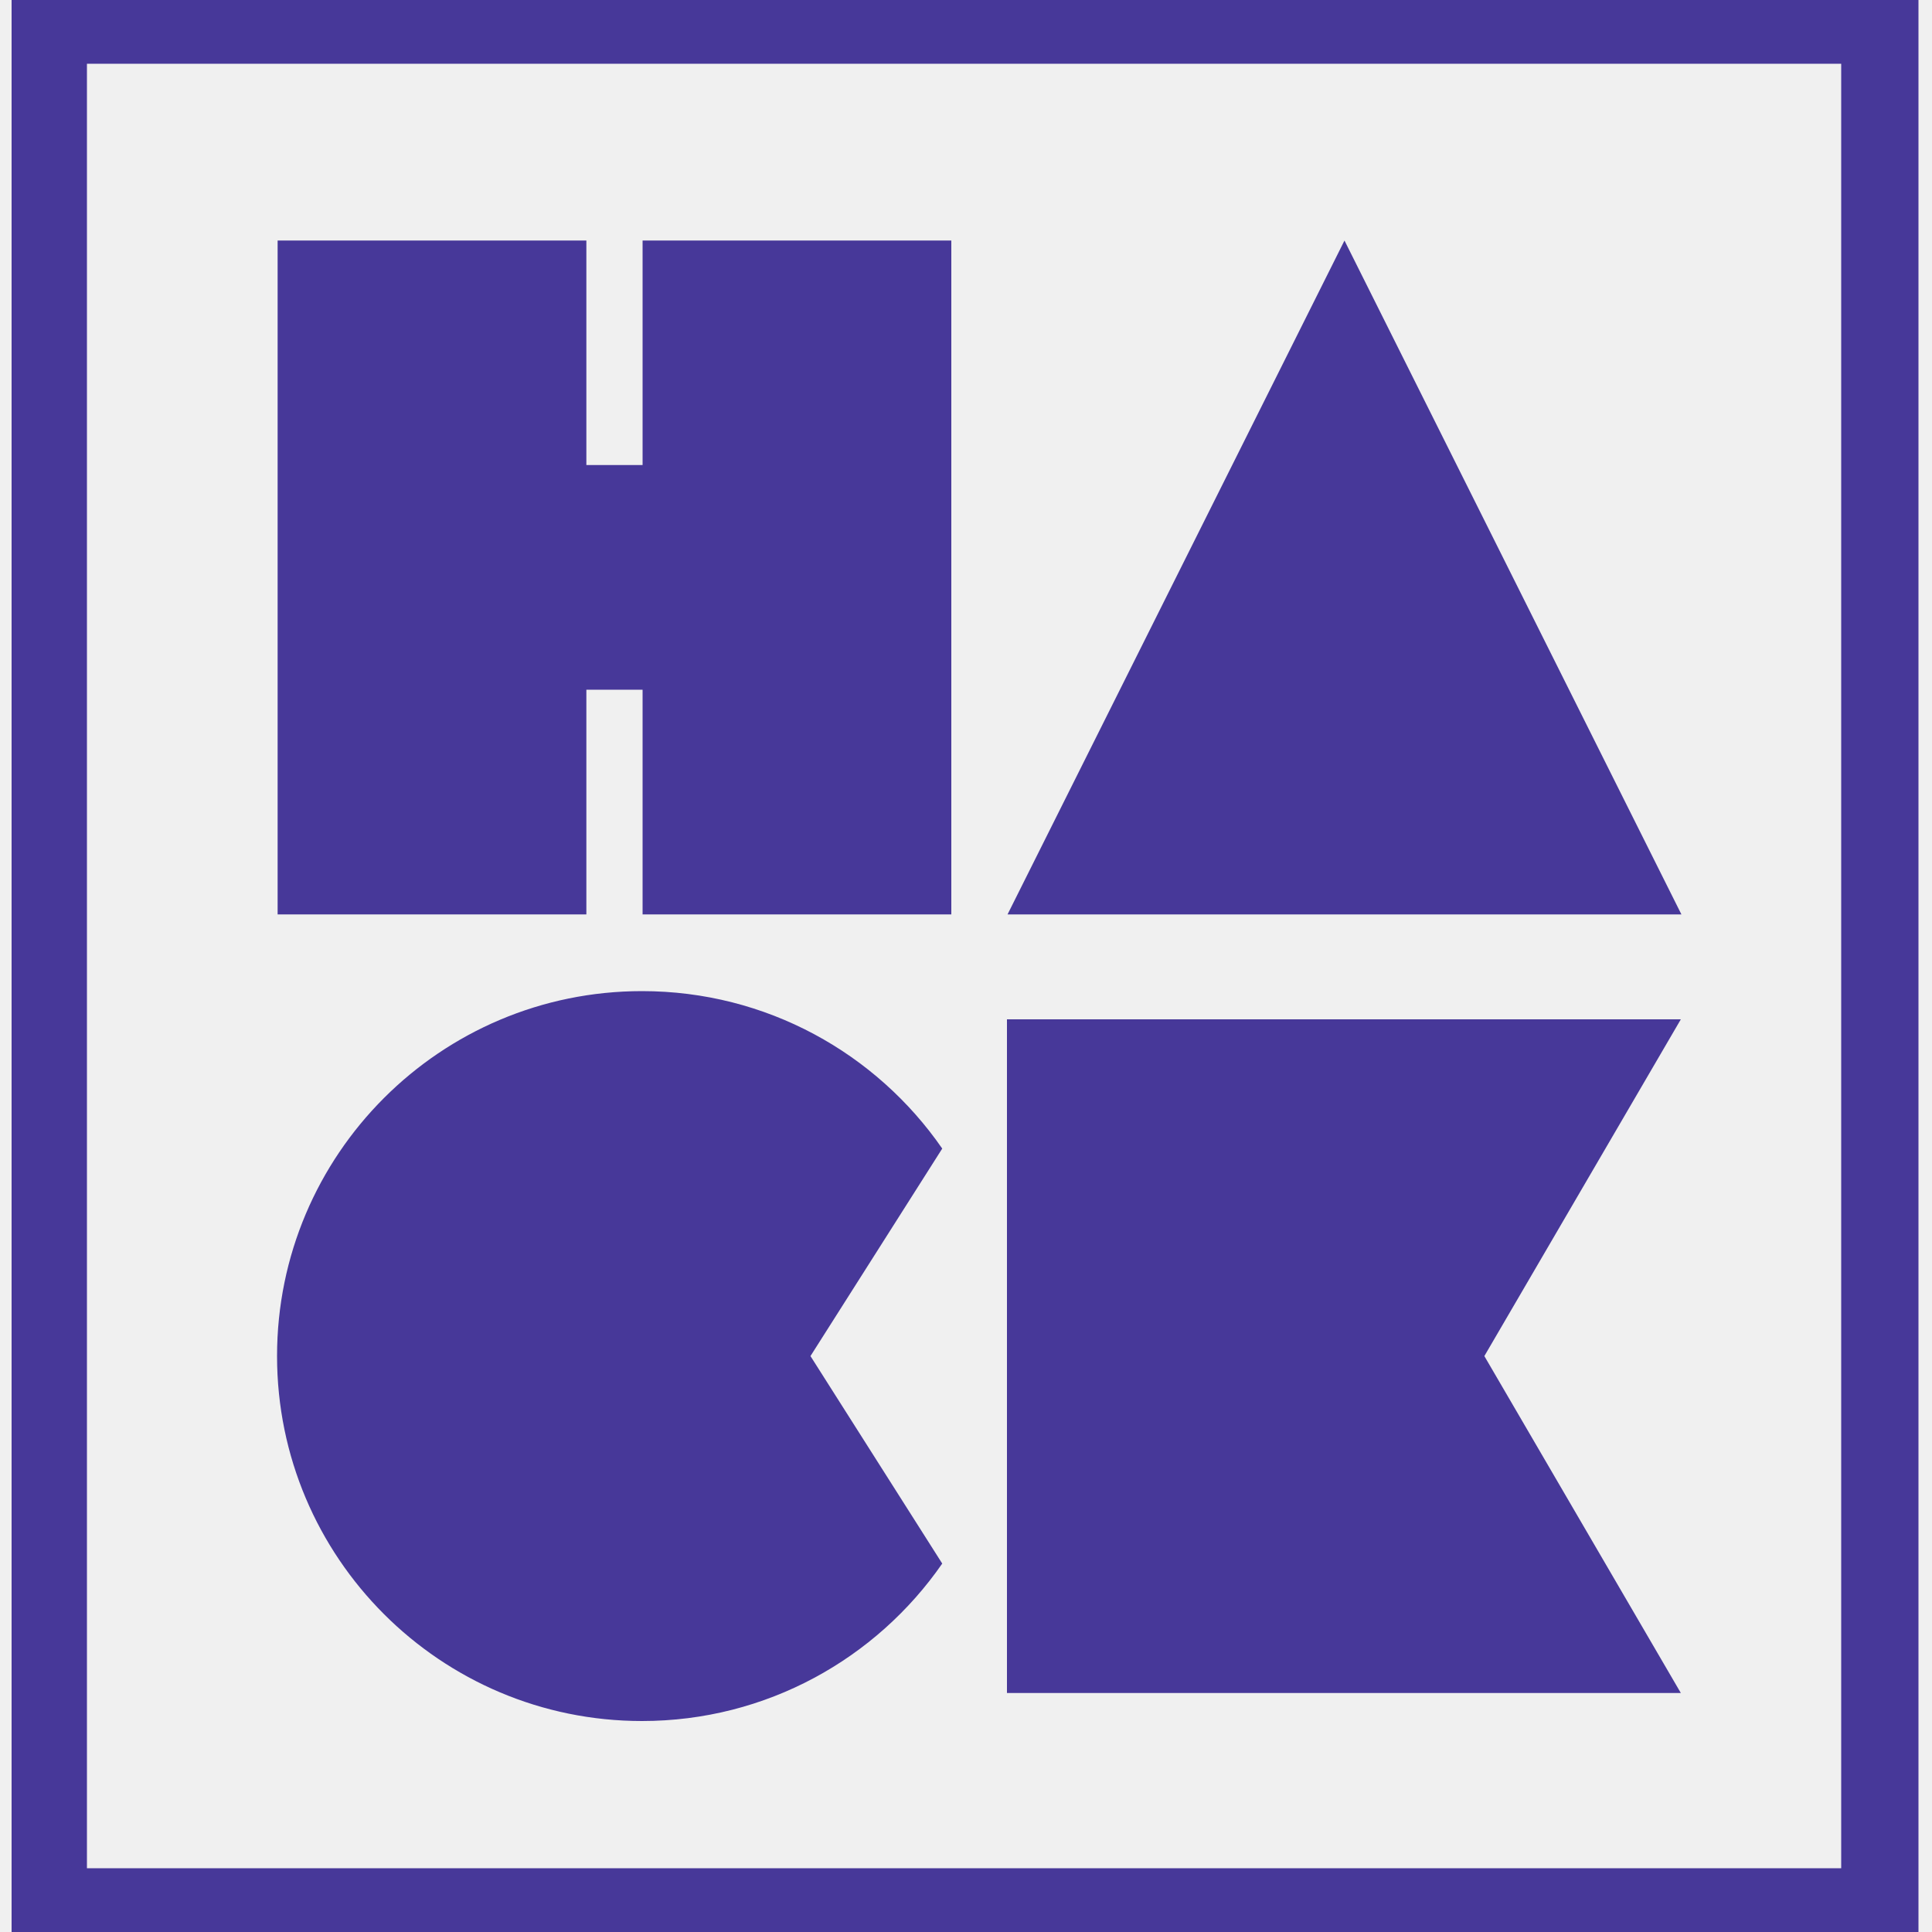
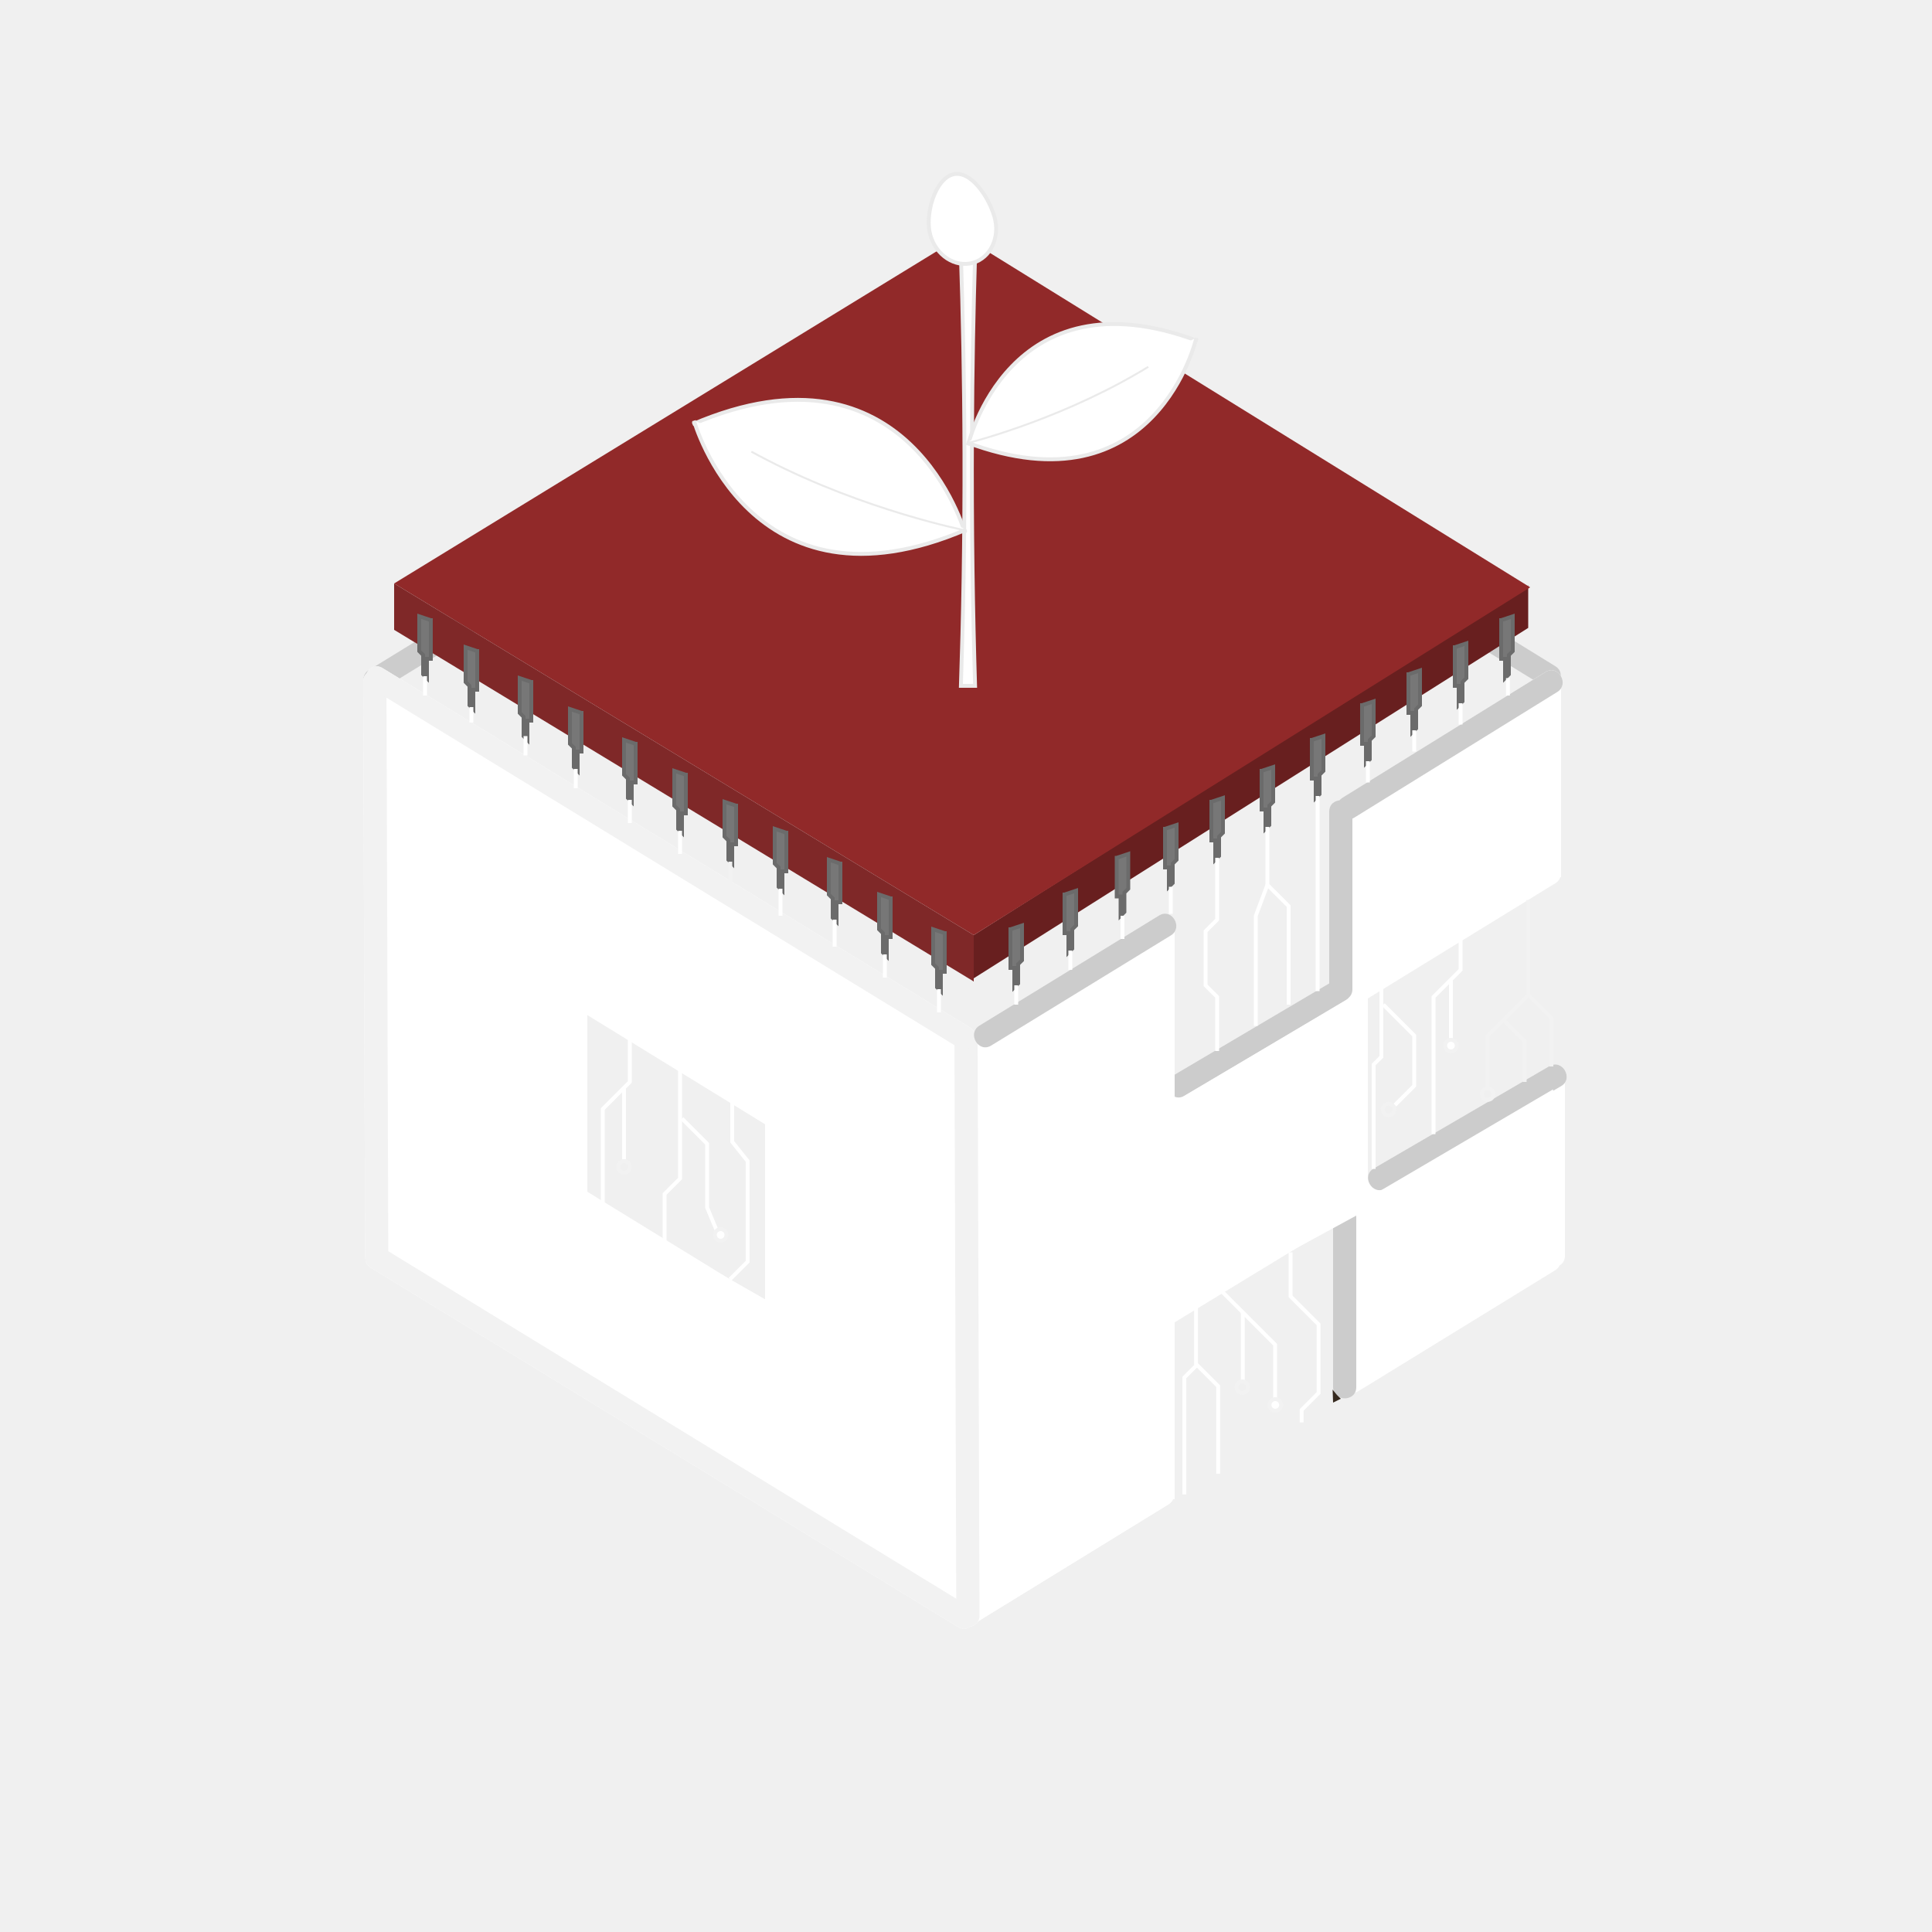
- <svg xmlns="http://www.w3.org/2000/svg" version="1.1" id="Layer_1" x="0px" y="0px" viewBox="0 0 1000 1000" enable-background="new 0 0 1000 1000" xml:space="preserve">
+ <svg xmlns="http://www.w3.org/2000/svg" xmlns:xlink="http://www.w3.org/1999/xlink" version="1.1" id="Layer_1" x="0px" y="0px" width="500px" height="500px" viewBox="0 0 500 500" enable-background="new 0 0 500 500" xml:space="preserve">
+   <rect display="none" fill="#333333" width="500" height="500" />
  <g>
-     <g>
-       <polygon fill="#473899" points="332.6,124.5 332.6,240.7 303.5,240.7 303.5,124.5 143.7,124.5 143.7,473.3 303.5,473.3 303.5,357    332.6,357 332.6,473.3 492.4,473.3 492.4,124.5   " />
-       <polygon fill="#473899" points="521.5,473.3 695.9,124.5 870.3,473.3   " />
-       <g>
-         <polygon fill="#473899" points="521.2,876.3 521.2,527.6 870,527.6 768.3,701.9 870,876.3    " />
-         <path fill="#473899" d="M419.5,701.9l68.2-107.4c-34.1-49.3-91-81.5-155.4-81.5c-104.3,0-188.9,84.6-188.9,188.9     c0,104.3,84.6,188.9,188.9,188.9c64.4,0,121.3-32.3,155.4-81.5L419.5,701.9z" />
-       </g>
-     </g>
-     <path fill="#473899" d="M993,1000H6V0h987V1000z M45,967h908V33H45V967z" />
+     <defs>
+       <rect id="SVGID_1_" width="500" height="500" />
+     </defs>
+     <clipPath id="SVGID_2_">
+       <use xlink:href="#SVGID_1_" overflow="visible" />
+     </clipPath>
+     <path clip-path="url(#SVGID_2_)" fill="#CCCCCC" d="M248.486,84.59c16.96,10.446,33.921,20.892,50.882,31.338   c27.085,16.682,54.171,33.364,81.257,50.046l18.861,11.616c3.296,2.031,6.313-3.157,3.027-5.181   c-16.96-10.446-33.922-20.892-50.882-31.338c-27.085-16.682-54.171-33.363-81.257-50.045l-18.861-11.617   C248.217,77.379,245.2,82.567,248.486,84.59" />
+     <path clip-path="url(#SVGID_2_)" fill="#CCCCCC" d="M98.514,178.59c17.275-10.613,34.55-21.227,51.825-31.84   c27.386-16.826,54.773-33.651,82.159-50.476c6.339-3.895,12.678-7.789,19.016-11.684c3.285-2.018,0.274-7.209-3.027-5.181   c-17.276,10.614-34.55,21.227-51.826,31.84c-27.385,16.826-54.772,33.651-82.159,50.477c-6.339,3.894-12.677,7.789-19.015,11.683   C92.202,175.427,95.212,180.619,98.514,178.59" />
+     <line clip-path="url(#SVGID_2_)" fill="none" stroke="#FFFFFF" stroke-width="6" stroke-miterlimit="10" x1="251" y1="272" x2="98" y2="178" />
+     <line clip-path="url(#SVGID_2_)" fill="none" stroke="#FFFFFF" stroke-width="6" stroke-miterlimit="10" x1="251" y1="418" x2="98" y2="324" />
+     <line clip-path="url(#SVGID_2_)" fill="none" stroke="#CCCCCC" stroke-width="6" stroke-miterlimit="10" x1="251" y1="84" x2="251" y2="232" />
+     <path clip-path="url(#SVGID_2_)" fill="none" stroke="#FFFFFF" stroke-width="6" stroke-miterlimit="10" d="M99,325V177V325z" />
+     <line clip-path="url(#SVGID_2_)" fill="none" stroke="#FFFFFF" stroke-width="6" stroke-miterlimit="10" x1="401" y1="177" x2="401" y2="227" />
+     <path clip-path="url(#SVGID_2_)" fill="#FFFFFF" d="M146,258.333v50.001c0,3.86,6,3.867,6,0v-50.001   C152,254.473,146,254.466,146,258.333" />
+     <path clip-path="url(#SVGID_2_)" fill="#FFFFFF" d="M198,289.281v50.001c0,3.86,6,3.867,6,0v-50.001   C204,285.42,198,285.414,198,289.281" />
+     <path clip-path="url(#SVGID_2_)" fill="#FFFFFF" d="M147.485,259.924c17.333,10.649,34.667,21.298,52,31.947   c3.299,2.026,6.316-3.161,3.028-5.181c-17.333-10.649-34.667-21.299-52-31.947C147.214,252.716,144.198,257.902,147.485,259.924" />
+     <path clip-path="url(#SVGID_2_)" fill="#FFFFFF" d="M201.759,338.986c-17.334-10.649-34.667-21.298-52.001-31.947   c-1.649-1.014-3.158,1.58-1.514,2.59c17.333,10.649,34.667,21.299,52,31.948C201.894,342.59,203.403,339.997,201.759,338.986" />
+     <line clip-path="url(#SVGID_2_)" fill="none" stroke="#FFFFFF" stroke-width="6" stroke-miterlimit="10" x1="351" y1="210" x2="351" y2="358" />
+     <path clip-path="url(#SVGID_2_)" fill="#FFFFFF" d="M399.486,223.41c-21.438,13.17-42.875,26.341-64.313,39.512   c-17.18,10.556-34.36,21.112-51.542,31.666c-12.382,7.607-24.764,15.215-37.145,22.822c-3.285,2.018-0.274,7.209,3.027,5.181   c17.748-10.903,35.494-21.806,53.24-32.709c24.511-15.06,49.021-30.118,73.531-45.176c8.743-5.372,17.486-10.744,26.229-16.115   C405.798,226.573,402.788,221.381,399.486,223.41" />
+     <path clip-path="url(#SVGID_2_)" fill="#FFFFFF" d="M252.514,373.591c16.932-10.316,33.862-20.632,50.793-30.947   c27.17-16.554,54.339-33.107,81.509-49.66c6.233-3.798,12.466-7.596,18.698-11.393c3.293-2.007,0.281-7.197-3.027-5.182   c-16.932,10.316-33.862,20.632-50.793,30.947c-27.17,16.554-54.339,33.107-81.509,49.66c-6.232,3.798-12.466,7.595-18.698,11.393   C246.194,370.416,249.205,375.606,252.514,373.591" />
+     <path clip-path="url(#SVGID_2_)" fill="#FFFFFF" d="M351.608,359.999l50.851-31.242c3.285-2.019,0.274-7.21-3.028-5.181   c-16.95,10.414-33.9,20.827-50.851,31.241C345.295,356.836,348.306,362.027,351.608,359.999" />
+     <polyline clip-path="url(#SVGID_2_)" fill="none" stroke="#FFFFFF" stroke-width="6" stroke-miterlimit="10" points="   400.945,180.166 383.6,190.823 367.088,200.967 350.094,211.408  " />
+     <path clip-path="url(#SVGID_2_)" fill="#FFFFFF" d="M405,325v-45c0-3.86-6-3.867-6,0v45C399,328.86,405,328.867,405,325" />
+     <path clip-path="url(#SVGID_2_)" fill="#CCCCCC" d="M345,315v44c0,3.86,6,3.867,6,0v-44C351,311.14,345,311.133,345,315" />
+     <line clip-path="url(#SVGID_2_)" fill="#FFFFFF" x1="357" y1="305" x2="402.5" y2="278.5" />
+     <path clip-path="url(#SVGID_2_)" fill="#FFFFFF" d="M358.514,307.591c15.167-8.834,30.334-17.667,45.5-26.5   c3.336-1.942,0.318-7.13-3.027-5.182c-15.167,8.834-30.334,17.667-45.5,26.5C352.15,304.352,355.168,309.539,358.514,307.591" />
+     <line clip-path="url(#SVGID_2_)" fill="#FFFFFF" x1="305" y1="281" x2="346.5" y2="256.5" />
+     <path clip-path="url(#SVGID_2_)" fill="#FFFFFF" d="M306.514,283.591c13.834-8.167,27.667-16.334,41.5-24.5   c3.323-1.962,0.308-7.15-3.027-5.182c-13.834,8.167-27.667,16.334-41.5,24.5C300.163,280.371,303.179,285.56,306.514,283.591" />
+     <polyline clip-path="url(#SVGID_2_)" fill="#FFFFFF" points="250,418 266.994,407.56 283.506,397.415 300.852,386.758  " />
+     <path clip-path="url(#SVGID_2_)" fill="#FFFFFF" d="M251.514,420.591c16.951-10.414,33.901-20.828,50.852-31.242   c3.285-2.019,0.274-7.21-3.028-5.181c-16.95,10.414-33.9,20.827-50.85,31.241C245.202,417.428,248.212,422.619,251.514,420.591" />
+     <line clip-path="url(#SVGID_2_)" fill="#FFFFFF" x1="301" y1="240" x2="301" y2="388" />
+     <polyline clip-path="url(#SVGID_2_)" fill="#FFFFFF" points="300.852,242.758 283.506,253.415 266.994,263.56 250,274  " />
+     <path clip-path="url(#SVGID_2_)" fill="#FFFFFF" d="M299.337,240.167c-16.95,10.414-33.9,20.828-50.851,31.242   c-3.285,2.019-0.274,7.21,3.028,5.182c16.951-10.414,33.901-20.828,50.852-31.242C305.65,243.331,302.64,238.139,299.337,240.167" />
+     <polyline clip-path="url(#SVGID_2_)" fill="#FFFFFF" points="203.404,242.758 201,387.28 250,417 250,270  " />
+     <polyline clip-path="url(#SVGID_2_)" fill="#FFFFFF" points="99,177 99,325 149,352 150.085,210  " />
+     <polygon clip-path="url(#SVGID_2_)" fill="#FFFFFF" points="149,308.334 143.574,352 208.333,393.667 208,342  " />
+     <polygon clip-path="url(#SVGID_2_)" fill="#FFFFFF" points="143.574,206 144,258 218,296 208.333,245.787  " />
+     <polygon clip-path="url(#SVGID_2_)" fill="#FFFFFF" points="250,274 250,417 300.852,385.758 300.852,246.333  " />
+     <polyline clip-path="url(#SVGID_2_)" fill="#FFFFFF" points="300.344,288.455 351,258.379 350,314 298.947,341.787  " />
+     <polygon clip-path="url(#SVGID_2_)" fill="#FFFFFF" points="353.667,211.408 354,251 400.945,222.333 400.945,183.666  " />
+     <polygon clip-path="url(#SVGID_2_)" fill="#FFFFFF" points="353.667,311.408 354,351 400.945,322.333 400.945,283.667  " />
+     <line clip-path="url(#SVGID_2_)" fill="#FFFFFF" x1="250.011" y1="269.375" x2="250.489" y2="418.125" />
+     <path clip-path="url(#SVGID_2_)" fill="#FFFFFF" d="M247.011,269.375c0.14,43.504,0.28,87.007,0.42,130.51l0.059,18.24   c0.012,3.859,6.012,3.867,6,0c-0.14-43.504-0.279-87.007-0.42-130.51l-0.059-18.24   C252.999,265.516,246.999,265.508,247.011,269.375" />
+     <line clip-path="url(#SVGID_2_)" fill="#FFFFFF" x1="97.011" y1="176.375" x2="97.49" y2="325.125" />
+     <path clip-path="url(#SVGID_2_)" fill="#FFFFFF" d="M94.011,176.375c0.14,43.503,0.28,87.006,0.42,130.509l0.059,18.24   c0.012,3.859,6.012,3.867,6,0c-0.14-43.504-0.28-87.006-0.42-130.511c-0.02-6.079-0.039-12.159-0.059-18.239   C99.999,172.516,93.999,172.507,94.011,176.375" />
+     <line clip-path="url(#SVGID_2_)" fill="#FFFFFF" x1="97.5" y1="325.5" x2="249.5" y2="418.5" />
+     <path clip-path="url(#SVGID_2_)" fill="#FFFFFF" d="M95.986,328.091c17.103,10.464,34.205,20.928,51.309,31.393   c27.278,16.689,54.555,33.38,81.834,50.069c6.286,3.846,12.571,7.691,18.857,11.538c3.302,2.021,6.32-3.167,3.027-5.182   c-17.103-10.465-34.206-20.928-51.309-31.393c-27.279-16.689-54.556-33.38-81.834-50.069c-6.286-3.846-12.572-7.691-18.858-11.538   C95.712,320.889,92.693,326.076,95.986,328.091" />
+     <line clip-path="url(#SVGID_2_)" fill="#FFFFFF" x1="97.5" y1="175.5" x2="249.5" y2="268.5" />
+     <path clip-path="url(#SVGID_2_)" fill="#FFFFFF" d="M95.986,178.09c17.103,10.464,34.205,20.929,51.309,31.393   c27.278,16.69,54.555,33.38,81.834,50.069c6.286,3.846,12.571,7.691,18.857,11.537c3.302,2.021,6.32-3.167,3.027-5.181   c-17.103-10.464-34.206-20.928-51.309-31.393c-27.279-16.69-54.556-33.38-81.834-50.07c-6.286-3.845-12.572-7.691-18.858-11.537   C95.712,170.888,92.693,176.076,95.986,178.09" />
+     <line clip-path="url(#SVGID_2_)" fill="#FFFFFF" x1="255" y1="268" x2="301.5" y2="239.5" />
+     <path clip-path="url(#SVGID_2_)" fill="#FFFFFF" d="M256.514,270.591c15.5-9.5,31-19,46.5-28.5   c3.287-2.015,0.276-7.207-3.027-5.181c-15.5,9.5-31,19-46.5,28.5C250.199,267.424,253.21,272.615,256.514,270.591" />
+     <line clip-path="url(#SVGID_2_)" fill="#FFFFFF" x1="349" y1="209" x2="401.5" y2="176.5" />
+     <path clip-path="url(#SVGID_2_)" fill="#FFFFFF" d="M350.514,211.59c17.5-10.833,35-21.667,52.5-32.5   c3.277-2.028,0.268-7.221-3.027-5.181c-17.5,10.834-35,21.667-52.5,32.5C344.209,208.438,347.219,213.63,350.514,211.59" />
+     <line clip-path="url(#SVGID_2_)" fill="#FFFFFF" x1="347" y1="210" x2="347" y2="256" />
+     <path clip-path="url(#SVGID_2_)" fill="#FFFFFF" d="M344,210v46c0,3.86,6,3.867,6,0v-46C350,206.139,344,206.133,344,210" />
+     <polygon clip-path="url(#SVGID_2_)" fill="#FFFFFF" points="347,362 345,363 344.875,359.625 346,361  " />
+     <path clip-path="url(#SVGID_2_)" fill="#CCCCCC" d="M358.514,307.591c15.167-8.834,30.334-17.667,45.5-26.5   c3.336-1.942,0.318-7.13-3.027-5.182c-15.167,8.834-30.334,17.667-45.5,26.5C352.15,304.352,355.168,309.539,358.514,307.591" />
+     <path clip-path="url(#SVGID_2_)" fill="#CCCCCC" d="M306.514,283.591c13.834-8.167,27.667-16.334,41.5-24.5   c3.323-1.962,0.308-7.15-3.027-5.182c-13.834,8.167-27.667,16.334-41.5,24.5C300.163,280.371,303.179,285.56,306.514,283.591" />
+     <path clip-path="url(#SVGID_2_)" fill="#FFFFFF" d="M251.514,420.591c16.951-10.414,33.901-20.828,50.852-31.242   c3.285-2.019,0.274-7.21-3.028-5.181c-16.95,10.414-33.9,20.827-50.85,31.241C245.202,417.428,248.212,422.619,251.514,420.591" />
+     <line clip-path="url(#SVGID_2_)" fill="none" stroke="#FFFFFF" stroke-width="6" stroke-miterlimit="10" x1="301" y1="240" x2="301" y2="388" />
+     <path clip-path="url(#SVGID_2_)" fill="#FFFFFF" d="M299.337,240.167c-16.95,10.414-33.9,20.828-50.851,31.242   c-3.285,2.019-0.274,7.21,3.028,5.182c16.951-10.414,33.901-20.828,50.852-31.242C305.65,243.331,302.64,238.139,299.337,240.167" />
+     <polyline clip-path="url(#SVGID_2_)" fill="#FFFFFF" points="203.404,242.758 201,387.28 250,417 250,270  " />
+     <polyline clip-path="url(#SVGID_2_)" fill="#FFFFFF" points="99,177 99,325 149,352 150.085,210  " />
+     <polygon clip-path="url(#SVGID_2_)" fill="#FFFFFF" points="149,308.334 143.574,352 208.333,393.667 208,342  " />
+     <polygon clip-path="url(#SVGID_2_)" fill="#FFFFFF" points="143.574,206 144,258 218,296 208.333,245.787  " />
+     <polygon clip-path="url(#SVGID_2_)" fill="none" stroke="#FFFFFF" stroke-width="2" stroke-miterlimit="10" points="250,274    250,417 300.852,385.758 300.852,246.333  " />
+     <polyline clip-path="url(#SVGID_2_)" fill="none" stroke="#FFFFFF" stroke-width="2" stroke-miterlimit="10" points="   300.344,288.455 351,258.379 350,314 298.947,341.787  " />
+     <polygon clip-path="url(#SVGID_2_)" fill="none" stroke="#FFFFFF" stroke-width="2" stroke-miterlimit="10" points="   353.667,211.408 354,251 400.945,222.333 400.945,183.666  " />
+     <polygon clip-path="url(#SVGID_2_)" fill="none" stroke="#FFFFFF" stroke-width="2" stroke-miterlimit="10" points="   353.667,311.408 354,351 400.945,322.333 400.945,283.667  " />
+     <path clip-path="url(#SVGID_2_)" fill="#F2F2F2" d="M247.011,269.375c0.14,43.504,0.28,87.007,0.42,130.51l0.059,18.24   c0.012,3.859,6.012,3.867,6,0c-0.14-43.504-0.279-87.007-0.42-130.51l-0.059-18.24   C252.999,265.516,246.999,265.508,247.011,269.375" />
+     <path clip-path="url(#SVGID_2_)" fill="#F2F2F2" d="M94.011,176.375c0.14,43.503,0.28,87.006,0.42,130.509l0.059,18.24   c0.012,3.859,6.012,3.867,6,0c-0.14-43.504-0.28-87.006-0.42-130.511c-0.02-6.079-0.039-12.159-0.059-18.239   C99.999,172.516,93.999,172.507,94.011,176.375" />
+     <path clip-path="url(#SVGID_2_)" fill="#F2F2F2" d="M95.986,328.091c17.103,10.464,34.205,20.928,51.309,31.393   c27.278,16.689,54.555,33.38,81.834,50.069c6.286,3.846,12.571,7.691,18.857,11.538c3.302,2.021,6.32-3.167,3.027-5.182   c-17.103-10.465-34.206-20.928-51.309-31.393c-27.279-16.689-54.556-33.38-81.834-50.069c-6.286-3.846-12.572-7.691-18.858-11.538   C95.712,320.889,92.693,326.076,95.986,328.091" />
+     <path clip-path="url(#SVGID_2_)" fill="#F2F2F2" d="M95.986,178.09c17.103,10.464,34.205,20.929,51.309,31.393   c27.278,16.69,54.555,33.38,81.834,50.069c6.286,3.846,12.571,7.691,18.857,11.537c3.302,2.021,6.32-3.167,3.027-5.181   c-17.103-10.464-34.206-20.928-51.309-31.393c-27.279-16.69-54.556-33.38-81.834-50.07c-6.286-3.845-12.572-7.691-18.858-11.537   C95.712,170.888,92.693,176.076,95.986,178.09" />
+     <path clip-path="url(#SVGID_2_)" fill="#CCCCCC" d="M256.514,270.591c15.5-9.5,31-19,46.5-28.5   c3.287-2.015,0.276-7.207-3.027-5.181c-15.5,9.5-31,19-46.5,28.5C250.199,267.424,253.21,272.615,256.514,270.591" />
+     <path clip-path="url(#SVGID_2_)" fill="#CCCCCC" d="M350.514,211.59c17.5-10.833,35-21.667,52.5-32.5   c3.277-2.028,0.268-7.221-3.027-5.181c-17.5,10.834-35,21.667-52.5,32.5C344.209,208.438,347.219,213.63,350.514,211.59" />
+     <path clip-path="url(#SVGID_2_)" fill="#CCCCCC" d="M344,210v46c0,3.86,6,3.867,6,0v-46C350,206.139,344,206.133,344,210" />
+     <polygon clip-path="url(#SVGID_2_)" fill="#35291E" points="347,362 345,363 344.875,359.625 346,361  " />
+     <polyline clip-path="url(#SVGID_2_)" fill="none" stroke="#FFFFFF" stroke-miterlimit="10" points="154.775,220.523    187.93,240.605 189.825,246.638  " />
+     <polyline clip-path="url(#SVGID_2_)" fill="none" stroke="#FFFFFF" stroke-miterlimit="10" points="154.444,239.521    171.266,249.815 171.145,256.814 193.902,270.881  " />
+     <polyline clip-path="url(#SVGID_2_)" fill="none" stroke="#FFFFFF" stroke-miterlimit="10" points="309.528,338 309.528,353    315.265,358.735 315.265,381.408  " />
+     <polyline clip-path="url(#SVGID_2_)" fill="none" stroke="#FFFFFF" stroke-miterlimit="10" points="311.5,329.5 330,348 330,362.5     " />
+     <polyline clip-path="url(#SVGID_2_)" fill="none" stroke="#FFFFFF" stroke-miterlimit="10" points="334,324.102 334,335.5    341.25,342.75 341.25,360.5 336.875,364.875 336.875,368.123  " />
+     <line clip-path="url(#SVGID_2_)" fill="none" stroke="#FFFFFF" stroke-miterlimit="10" x1="321.629" y1="339.629" x2="321.629" y2="357.5" />
+     <circle clip-path="url(#SVGID_2_)" fill="none" stroke="#F2F2F2" stroke-miterlimit="10" cx="321.5" cy="359" r="1.5" />
+     <path clip-path="url(#SVGID_2_)" fill="#FFFFFF" d="M328.546,363.571c-0.015,0.828,0.646,1.512,1.474,1.526   c0.828,0.014,1.512-0.646,1.525-1.474c0.015-0.829-0.646-1.512-1.474-1.526S328.561,362.743,328.546,363.571" />
+     <circle clip-path="url(#SVGID_2_)" fill="none" stroke="#F2F2F2" stroke-miterlimit="10" cx="330.045" cy="363.598" r="1.5" />
+     <polyline clip-path="url(#SVGID_2_)" fill="none" stroke="#FFFFFF" stroke-miterlimit="10" points="310,353 306.5,356.5    306.5,386.758  " />
+     <polyline clip-path="url(#SVGID_2_)" fill="none" stroke="#FFFFFF" stroke-miterlimit="10" points="357.5,255.5 357.5,273.5    355.5,275.5 355.5,302.5  " />
+     <polyline clip-path="url(#SVGID_2_)" fill="none" stroke="#FFFFFF" stroke-miterlimit="10" points="358,260 366,268 366,281    361,286  " />
+     <circle clip-path="url(#SVGID_2_)" fill="none" stroke="#F2F2F2" stroke-miterlimit="10" cx="359.355" cy="287.159" r="1.5" />
+     <polyline clip-path="url(#SVGID_2_)" fill="none" stroke="#FFFFFF" stroke-miterlimit="10" points="378,242 378,251    375.211,253.789 371,258 371,293.521  " />
+     <line clip-path="url(#SVGID_2_)" fill="none" stroke="#FFFFFF" stroke-miterlimit="10" x1="375.5" y1="253.5" x2="375.5" y2="269.5" />
+     <path clip-path="url(#SVGID_2_)" fill="#FFFFFF" d="M374,270.571c-0.015,0.828,0.646,1.511,1.474,1.525   c0.828,0.015,1.512-0.646,1.526-1.474s-0.646-1.512-1.474-1.525C374.698,269.083,374.015,269.742,374,270.571" />
+     <circle clip-path="url(#SVGID_2_)" fill="none" stroke="#F2F2F2" stroke-miterlimit="10" cx="375.5" cy="270.597" r="1.5" />
+     <polyline clip-path="url(#SVGID_2_)" fill="none" stroke="#F2F2F2" stroke-miterlimit="10" points="395.5,249.5 395.5,257.5    385,268 385,281.5  " />
+     <line clip-path="url(#SVGID_2_)" fill="none" stroke="#F2F2F2" stroke-miterlimit="10" x1="395.5" y1="232.927" x2="395.5" y2="249.5" />
+     <polyline clip-path="url(#SVGID_2_)" fill="none" stroke="#F2F2F2" stroke-miterlimit="10" points="395.5,257.5 401.5,263.5    401.5,276  " />
+     <circle clip-path="url(#SVGID_2_)" fill="none" stroke="#F2F2F2" stroke-miterlimit="10" cx="385" cy="283.159" r="1.5" />
+     <polyline clip-path="url(#SVGID_2_)" fill="none" stroke="#F2F2F2" stroke-miterlimit="10" points="389.083,263.917    394.583,269.417 394.583,280  " />
+     <polyline clip-path="url(#SVGID_2_)" fill="#681F1F" points="251.5,253.5 395.5,162.5 395.5,151.5 252,242 252,254  " />
+     <polygon clip-path="url(#SVGID_2_)" fill="#912929" points="249,61 102,151 252,242 396,152  " />
+     <polygon clip-path="url(#SVGID_2_)" fill="#7F2828" points="102,151 102,163 252,254 252,242  " />
+     <polyline clip-path="url(#SVGID_2_)" fill="#777777" points="111.5,160.5 108.5,159.5 108.5,168.5 109.5,169.5 109.5,174.5    110.5,175.5 110.5,170.5 111.5,170.5 111.5,160  " />
+     <polyline clip-path="url(#SVGID_2_)" fill="none" stroke="#6B6B6B" stroke-miterlimit="10" points="111.5,160.5 108.5,159.5    108.5,168.5 109.5,169.5 109.5,174.5 110.5,175.5 110.5,170.5 111.5,170.5 111.5,160  " />
+     <polyline clip-path="url(#SVGID_2_)" fill="#777777" points="123.5,168.5 120.5,167.5 120.5,176.5 121.5,177.5 121.5,182.5    122.5,183.5 122.5,178.5 123.5,178.5 123.5,168  " />
+     <polyline clip-path="url(#SVGID_2_)" fill="none" stroke="#6B6B6B" stroke-miterlimit="10" points="123.5,168.5 120.5,167.5    120.5,176.5 121.5,177.5 121.5,182.5 122.5,183.5 122.5,178.5 123.5,178.5 123.5,168  " />
+     <polyline clip-path="url(#SVGID_2_)" fill="#777777" points="137.5,176.5 134.5,175.5 134.5,184.5 135.5,185.5 135.5,190.5    136.5,191.5 136.5,186.5 137.5,186.5 137.5,176  " />
+     <polyline clip-path="url(#SVGID_2_)" fill="none" stroke="#6B6B6B" stroke-miterlimit="10" points="137.5,176.5 134.5,175.5    134.5,184.5 135.5,185.5 135.5,190.5 136.5,191.5 136.5,186.5 137.5,186.5 137.5,176  " />
+     <polyline clip-path="url(#SVGID_2_)" fill="#777777" points="190.5,208.5 187.5,207.5 187.5,216.5 188.5,217.5 188.5,222.5    189.5,223.5 189.5,218.5 190.5,218.5 190.5,208  " />
+     <polyline clip-path="url(#SVGID_2_)" fill="none" stroke="#6B6B6B" stroke-miterlimit="10" points="190.5,208.5 187.5,207.5    187.5,216.5 188.5,217.5 188.5,222.5 189.5,223.5 189.5,218.5 190.5,218.5 190.5,208  " />
+     <polyline clip-path="url(#SVGID_2_)" fill="#777777" points="177.5,200.5 174.5,199.5 174.5,208.5 175.5,209.5 175.5,214.5    176.5,215.5 176.5,210.5 177.5,210.5 177.5,200  " />
+     <polyline clip-path="url(#SVGID_2_)" fill="none" stroke="#6B6B6B" stroke-miterlimit="10" points="177.5,200.5 174.5,199.5    174.5,208.5 175.5,209.5 175.5,214.5 176.5,215.5 176.5,210.5 177.5,210.5 177.5,200  " />
+     <polyline clip-path="url(#SVGID_2_)" fill="#777777" points="164.5,192.5 161.5,191.5 161.5,200.5 162.5,201.5 162.5,206.5    163.5,207.5 163.5,202.5 164.5,202.5 164.5,192  " />
+     <polyline clip-path="url(#SVGID_2_)" fill="none" stroke="#6B6B6B" stroke-miterlimit="10" points="164.5,192.5 161.5,191.5    161.5,200.5 162.5,201.5 162.5,206.5 163.5,207.5 163.5,202.5 164.5,202.5 164.5,192  " />
+     <polyline clip-path="url(#SVGID_2_)" fill="#777777" points="150.5,184.5 147.5,183.5 147.5,192.5 148.5,193.5 148.5,198.5    149.5,199.5 149.5,194.5 150.5,194.5 150.5,184  " />
+     <polyline clip-path="url(#SVGID_2_)" fill="none" stroke="#6B6B6B" stroke-miterlimit="10" points="150.5,184.5 147.5,183.5    147.5,192.5 148.5,193.5 148.5,198.5 149.5,199.5 149.5,194.5 150.5,194.5 150.5,184  " />
+     <polyline clip-path="url(#SVGID_2_)" fill="#777777" points="203.5,215.5 200.5,214.5 200.5,223.5 201.5,224.5 201.5,229.5    202.5,230.5 202.5,225.5 203.5,225.5 203.5,215  " />
+     <polyline clip-path="url(#SVGID_2_)" fill="none" stroke="#6B6B6B" stroke-miterlimit="10" points="203.5,215.5 200.5,214.5    200.5,223.5 201.5,224.5 201.5,229.5 202.5,230.5 202.5,225.5 203.5,225.5 203.5,215  " />
+     <polyline clip-path="url(#SVGID_2_)" fill="#777777" points="217.5,223.5 214.5,222.5 214.5,231.5 215.5,232.5 215.5,237.5    216.5,238.5 216.5,233.5 217.5,233.5 217.5,223  " />
+     <polyline clip-path="url(#SVGID_2_)" fill="none" stroke="#6B6B6B" stroke-miterlimit="10" points="217.5,223.5 214.5,222.5    214.5,231.5 215.5,232.5 215.5,237.5 216.5,238.5 216.5,233.5 217.5,233.5 217.5,223  " />
+     <polyline clip-path="url(#SVGID_2_)" fill="#777777" points="230.5,232.5 227.5,231.5 227.5,240.5 228.5,241.5 228.5,246.5    229.5,247.5 229.5,242.5 230.5,242.5 230.5,232  " />
+     <polyline clip-path="url(#SVGID_2_)" fill="none" stroke="#6B6B6B" stroke-miterlimit="10" points="230.5,232.5 227.5,231.5    227.5,240.5 228.5,241.5 228.5,246.5 229.5,247.5 229.5,242.5 230.5,242.5 230.5,232  " />
+     <polyline clip-path="url(#SVGID_2_)" fill="#777777" points="244.5,241.5 241.5,240.5 241.5,249.5 242.5,250.5 242.5,255.5    243.5,256.5 243.5,251.5 244.5,251.5 244.5,241  " />
+     <polyline clip-path="url(#SVGID_2_)" fill="none" stroke="#6B6B6B" stroke-miterlimit="10" points="244.5,241.5 241.5,240.5    241.5,249.5 242.5,250.5 242.5,255.5 243.5,256.5 243.5,251.5 244.5,251.5 244.5,241  " />
+     <polyline clip-path="url(#SVGID_2_)" fill="#777777" points="261.5,240.5 264.5,239.5 264.5,248.5 263.5,249.5 263.5,254.5    262.5,255.5 262.5,250.5 261.5,250.5 261.5,240  " />
+     <polyline clip-path="url(#SVGID_2_)" fill="none" stroke="#6B6B6B" stroke-miterlimit="10" points="261.5,240.5 264.5,239.5    264.5,248.5 263.5,249.5 263.5,254.5 262.5,255.5 262.5,250.5 261.5,250.5 261.5,240  " />
+     <polyline clip-path="url(#SVGID_2_)" fill="#777777" points="275.5,231.5 278.5,230.5 278.5,239.5 277.5,240.5 277.5,245.5    276.5,246.5 276.5,241.5 275.5,241.5 275.5,231  " />
+     <polyline clip-path="url(#SVGID_2_)" fill="none" stroke="#6B6B6B" stroke-miterlimit="10" points="275.5,231.5 278.5,230.5    278.5,239.5 277.5,240.5 277.5,245.5 276.5,246.5 276.5,241.5 275.5,241.5 275.5,231  " />
+     <polyline clip-path="url(#SVGID_2_)" fill="#777777" points="289,222 292,221 292,230 291,231 291,236 290,237 290,232 289,232    289,221.5  " />
+     <polyline clip-path="url(#SVGID_2_)" fill="none" stroke="#6B6B6B" stroke-miterlimit="10" points="289,222 292,221 292,230    291,231 291,236 290,237 290,232 289,232 289,221.5  " />
+     <polyline clip-path="url(#SVGID_2_)" fill="#777777" points="301.5,214.5 304.5,213.5 304.5,222.5 303.5,223.5 303.5,228.5    302.5,229.5 302.5,224.5 301.5,224.5 301.5,214  " />
+     <polyline clip-path="url(#SVGID_2_)" fill="none" stroke="#6B6B6B" stroke-miterlimit="10" points="301.5,214.5 304.5,213.5    304.5,222.5 303.5,223.5 303.5,228.5 302.5,229.5 302.5,224.5 301.5,224.5 301.5,214  " />
+     <polyline clip-path="url(#SVGID_2_)" fill="#777777" points="313.5,207.5 316.5,206.5 316.5,215.5 315.5,216.5 315.5,221.5    314.5,222.5 314.5,217.5 313.5,217.5 313.5,207  " />
+     <polyline clip-path="url(#SVGID_2_)" fill="none" stroke="#6B6B6B" stroke-miterlimit="10" points="313.5,207.5 316.5,206.5    316.5,215.5 315.5,216.5 315.5,221.5 314.5,222.5 314.5,217.5 313.5,217.5 313.5,207  " />
+     <polyline clip-path="url(#SVGID_2_)" fill="#777777" points="326.5,199.5 329.5,198.5 329.5,207.5 328.5,208.5 328.5,213.5    327.5,214.5 327.5,209.5 326.5,209.5 326.5,199  " />
+     <polyline clip-path="url(#SVGID_2_)" fill="none" stroke="#6B6B6B" stroke-miterlimit="10" points="326.5,199.5 329.5,198.5    329.5,207.5 328.5,208.5 328.5,213.5 327.5,214.5 327.5,209.5 326.5,209.5 326.5,199  " />
+     <polyline clip-path="url(#SVGID_2_)" fill="#777777" points="339.5,191.5 342.5,190.5 342.5,199.5 341.5,200.5 341.5,205.5    340.5,206.5 340.5,201.5 339.5,201.5 339.5,191  " />
+     <polyline clip-path="url(#SVGID_2_)" fill="none" stroke="#6B6B6B" stroke-miterlimit="10" points="339.5,191.5 342.5,190.5    342.5,199.5 341.5,200.5 341.5,205.5 340.5,206.5 340.5,201.5 339.5,201.5 339.5,191  " />
+     <polyline clip-path="url(#SVGID_2_)" fill="#777777" points="352.5,182.5 355.5,181.5 355.5,190.5 354.5,191.5 354.5,196.5    353.5,197.5 353.5,192.5 352.5,192.5 352.5,182  " />
+     <polyline clip-path="url(#SVGID_2_)" fill="none" stroke="#6B6B6B" stroke-miterlimit="10" points="352.5,182.5 355.5,181.5    355.5,190.5 354.5,191.5 354.5,196.5 353.5,197.5 353.5,192.5 352.5,192.5 352.5,182  " />
+     <polyline clip-path="url(#SVGID_2_)" fill="#777777" points="364.5,174.5 367.5,173.5 367.5,182.5 366.5,183.5 366.5,188.5    365.5,189.5 365.5,184.5 364.5,184.5 364.5,174  " />
+     <polyline clip-path="url(#SVGID_2_)" fill="none" stroke="#6B6B6B" stroke-miterlimit="10" points="364.5,174.5 367.5,173.5    367.5,182.5 366.5,183.5 366.5,188.5 365.5,189.5 365.5,184.5 364.5,184.5 364.5,174  " />
+     <polyline clip-path="url(#SVGID_2_)" fill="#777777" points="376.5,167.5 379.5,166.5 379.5,175.5 378.5,176.5 378.5,181.5    377.5,182.5 377.5,177.5 376.5,177.5 376.5,167  " />
+     <polyline clip-path="url(#SVGID_2_)" fill="none" stroke="#6B6B6B" stroke-miterlimit="10" points="376.5,167.5 379.5,166.5    379.5,175.5 378.5,176.5 378.5,181.5 377.5,182.5 377.5,177.5 376.5,177.5 376.5,167  " />
+     <polyline clip-path="url(#SVGID_2_)" fill="#777777" points="388.5,160.5 391.5,159.5 391.5,168.5 390.5,169.5 390.5,174.5    389.5,175.5 389.5,170.5 388.5,170.5 388.5,160  " />
+     <polyline clip-path="url(#SVGID_2_)" fill="none" stroke="#6B6B6B" stroke-miterlimit="10" points="388.5,160.5 391.5,159.5    391.5,168.5 390.5,169.5 390.5,174.5 389.5,175.5 389.5,170.5 388.5,170.5 388.5,160  " />
+     <path clip-path="url(#SVGID_2_)" fill="#FFFFFF" d="M248.68,66.021c0.49,14.688,0.865,31.875,0.918,51.094   c0.063,23.127-0.355,43.519-0.918,60.385h3.673c-0.558-18.576-0.932-40.49-0.81-65.029c0.084-16.995,0.393-32.56,0.81-46.45H248.68   z" />
+     <path clip-path="url(#SVGID_2_)" fill="none" stroke="#EAEAEA" stroke-miterlimit="10" d="M248.68,66.021   c0.49,14.688,0.865,31.875,0.918,51.094c0.063,23.127-0.355,43.519-0.918,60.385h3.673c-0.558-18.576-0.932-40.49-0.81-65.029   c0.084-16.995,0.393-32.56,0.81-46.45H248.68z" />
+     <path clip-path="url(#SVGID_2_)" fill="#FFFFFF" d="M179.226,109.795c55.97-24.012,70.511,28.174,70.511,28.174" />
+     <path clip-path="url(#SVGID_2_)" fill="none" stroke="#EAEAEA" stroke-miterlimit="10" d="M179.226,109.795   c55.97-24.012,70.511,28.174,70.511,28.174" />
+     <path clip-path="url(#SVGID_2_)" fill="#FFFFFF" d="M250.11,137.034c-55.971,24.012-70.512-28.174-70.512-28.174" />
+     <path clip-path="url(#SVGID_2_)" fill="none" stroke="#EAEAEA" stroke-miterlimit="10" d="M250.11,137.034   c-55.971,24.012-70.512-28.174-70.512-28.174" />
+     <path clip-path="url(#SVGID_2_)" fill="none" stroke="#EAEAEA" stroke-width="0.5" stroke-miterlimit="10" d="M194.457,116.881   c0.697,0.383,2.151,1.177,4.001,2.13c25.528,13.164,51.439,18.267,51.44,18.268" />
+     <path clip-path="url(#SVGID_2_)" fill="#FFFFFF" d="M309.971,88.239c-49.054-18.383-59.45,27.039-59.45,27.039" />
+     <path clip-path="url(#SVGID_2_)" fill="none" stroke="#EAEAEA" stroke-miterlimit="10" d="M309.971,88.239   c-49.054-18.383-59.45,27.039-59.45,27.039" />
+     <path clip-path="url(#SVGID_2_)" fill="#FFFFFF" d="M250.161,114.489c49.054,18.383,59.451-27.039,59.451-27.039" />
+     <path clip-path="url(#SVGID_2_)" fill="none" stroke="#EAEAEA" stroke-miterlimit="10" d="M250.161,114.489   c49.054,18.383,59.451-27.039,59.451-27.039" />
+     <path clip-path="url(#SVGID_2_)" fill="none" stroke="#EAEAEA" stroke-width="0.5" stroke-miterlimit="10" d="M297.169,94.938   c-0.584,0.357-1.802,1.098-3.354,1.991c-21.404,12.336-43.462,17.761-43.462,17.761h-0.001" />
+     <path clip-path="url(#SVGID_2_)" fill="#FFFFFF" d="M257.363,56.11c1.508,5.26-0.983,10.588-5.563,11.901   c-4.583,1.313-9.517-1.886-11.024-7.147c-1.508-5.259,1.175-14.391,5.756-15.704C251.112,43.848,255.855,50.851,257.363,56.11" />
+     <path clip-path="url(#SVGID_2_)" fill="none" stroke="#EAEAEA" stroke-miterlimit="10" d="M257.363,56.11   c1.508,5.26-0.983,10.588-5.563,11.901c-4.583,1.313-9.517-1.886-11.024-7.147c-1.508-5.259,1.175-14.391,5.756-15.704   C251.112,43.848,255.855,50.851,257.363,56.11z" />
+     <line clip-path="url(#SVGID_2_)" fill="none" stroke="#FFFFFF" stroke-miterlimit="10" x1="390.25" y1="175.5" x2="390.25" y2="180" />
+     <line clip-path="url(#SVGID_2_)" fill="none" stroke="#FFFFFF" stroke-miterlimit="10" x1="378" y1="182" x2="378" y2="187.5" />
+     <line clip-path="url(#SVGID_2_)" fill="none" stroke="#FFFFFF" stroke-miterlimit="10" x1="366" y1="189" x2="366" y2="194.5" />
+     <line clip-path="url(#SVGID_2_)" fill="none" stroke="#FFFFFF" stroke-miterlimit="10" x1="354" y1="197" x2="354" y2="202.5" />
+     <polyline clip-path="url(#SVGID_2_)" fill="none" stroke="#FFFFFF" stroke-miterlimit="10" points="341,206 341,242 341,256.5  " />
+     <polyline clip-path="url(#SVGID_2_)" fill="none" stroke="#FFFFFF" stroke-miterlimit="10" points="328,214 328,229 333.5,234.5    333.5,260  " />
+     <polyline clip-path="url(#SVGID_2_)" fill="none" stroke="#FFFFFF" stroke-miterlimit="10" points="315,222 315,238 312,241    312,255 315,258 315,272  " />
+     <line clip-path="url(#SVGID_2_)" fill="none" stroke="#FFFFFF" stroke-miterlimit="10" x1="303" y1="229.5" x2="303" y2="236.5" />
+     <line clip-path="url(#SVGID_2_)" fill="none" stroke="#FFFFFF" stroke-miterlimit="10" x1="290.5" y1="237" x2="290.5" y2="243" />
+     <line clip-path="url(#SVGID_2_)" fill="none" stroke="#FFFFFF" stroke-miterlimit="10" x1="277" y1="246" x2="277" y2="251" />
+     <line clip-path="url(#SVGID_2_)" fill="none" stroke="#FFFFFF" stroke-miterlimit="10" x1="263" y1="255" x2="263" y2="260" />
+     <line clip-path="url(#SVGID_2_)" fill="none" stroke="#FFFFFF" stroke-miterlimit="10" x1="110" y1="175" x2="110" y2="180" />
+     <line clip-path="url(#SVGID_2_)" fill="none" stroke="#FFFFFF" stroke-miterlimit="10" x1="122" y1="183" x2="122" y2="187" />
+     <line clip-path="url(#SVGID_2_)" fill="none" stroke="#FFFFFF" stroke-miterlimit="10" x1="136" y1="190.5" x2="136" y2="195.5" />
+     <line clip-path="url(#SVGID_2_)" fill="none" stroke="#FFFFFF" stroke-miterlimit="10" x1="149" y1="199" x2="149" y2="204" />
+     <line clip-path="url(#SVGID_2_)" fill="none" stroke="#FFFFFF" stroke-miterlimit="10" x1="163" y1="207" x2="163" y2="213" />
+     <line clip-path="url(#SVGID_2_)" fill="none" stroke="#FFFFFF" stroke-miterlimit="10" x1="176" y1="215" x2="176" y2="221" />
+     <line clip-path="url(#SVGID_2_)" fill="#FFFFFF" x1="189" y1="223" x2="189" y2="228.5" />
+     <line clip-path="url(#SVGID_2_)" fill="none" stroke="#F2F2F2" stroke-miterlimit="10" x1="189" y1="223" x2="189" y2="228.5" />
+     <line clip-path="url(#SVGID_2_)" fill="none" stroke="#FFFFFF" stroke-miterlimit="10" x1="202" y1="230" x2="202" y2="237" />
+     <line clip-path="url(#SVGID_2_)" fill="none" stroke="#FFFFFF" stroke-miterlimit="10" x1="216" y1="238" x2="216" y2="245" />
+     <line clip-path="url(#SVGID_2_)" fill="none" stroke="#FFFFFF" stroke-miterlimit="10" x1="229" y1="247" x2="229" y2="253" />
+     <line clip-path="url(#SVGID_2_)" fill="none" stroke="#FFFFFF" stroke-miterlimit="10" x1="243" y1="256" x2="243" y2="262" />
+     <polyline clip-path="url(#SVGID_2_)" fill="none" stroke="#FFFFFF" stroke-miterlimit="10" points="328,229 325,237 325,265.5  " />
+     <polyline clip-path="url(#SVGID_2_)" fill="none" stroke="#FFFFFF" stroke-miterlimit="10" points="189.5,284.5 189.5,295.5    193.5,300.5 193.5,326.5 188.921,331.079  " />
+     <polyline clip-path="url(#SVGID_2_)" fill="none" stroke="#FFFFFF" stroke-miterlimit="10" points="176,277 176,305 172,309    172,325  " />
+     <polyline clip-path="url(#SVGID_2_)" fill="none" stroke="#FFFFFF" stroke-miterlimit="10" points="176.5,289.5 183,296 183,312.5    185.5,318.5  " />
+     <path clip-path="url(#SVGID_2_)" fill="#FFFFFF" d="M185,319.571c-0.015,0.828,0.646,1.511,1.474,1.525   c0.828,0.015,1.511-0.646,1.526-1.474s-0.646-1.512-1.474-1.525C185.698,318.083,185.015,318.742,185,319.571" />
+     <circle clip-path="url(#SVGID_2_)" fill="none" stroke="#F2F2F2" stroke-miterlimit="10" cx="186.5" cy="319.597" r="1.5" />
+     <polyline clip-path="url(#SVGID_2_)" fill="none" stroke="#FFFFFF" stroke-miterlimit="10" points="163,269 163,280 156,287    156,311.44  " />
+     <line clip-path="url(#SVGID_2_)" fill="none" stroke="#FFFFFF" stroke-miterlimit="10" x1="161.5" y1="281.5" x2="161.5" y2="300" />
+     <circle clip-path="url(#SVGID_2_)" fill="none" stroke="#F2F2F2" stroke-miterlimit="10" cx="161.5" cy="302" r="1.5" />
  </g>
</svg>
